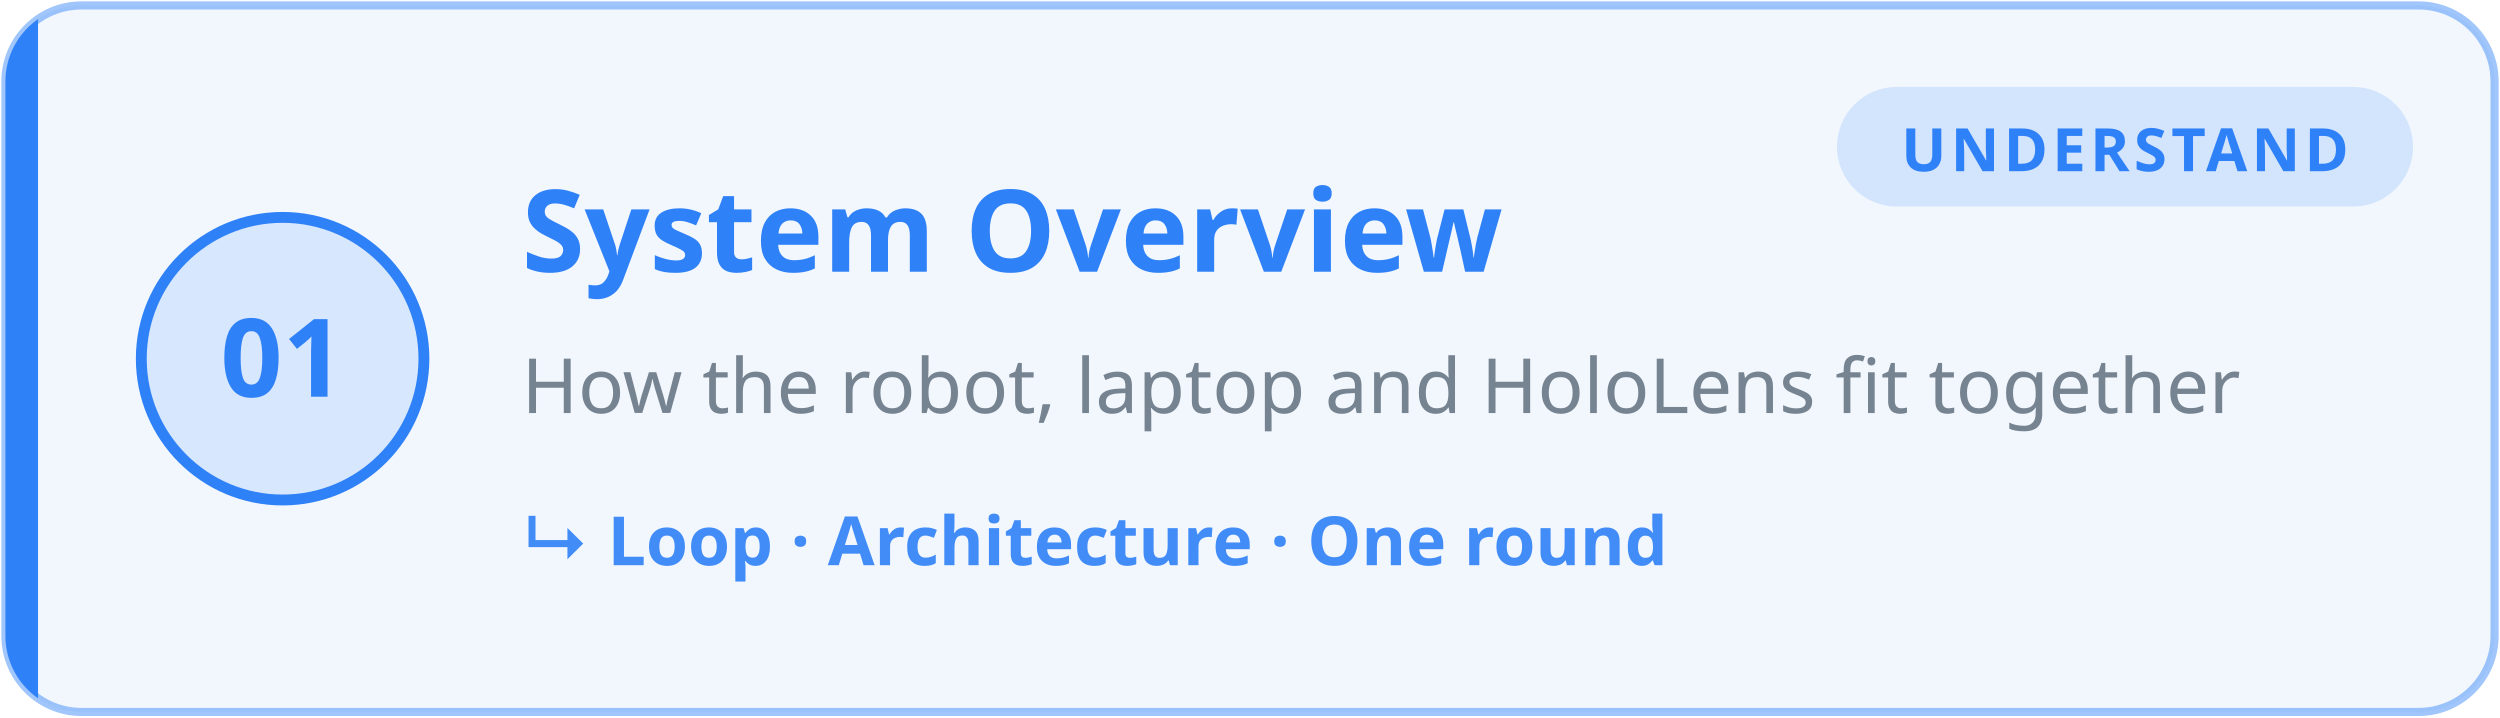
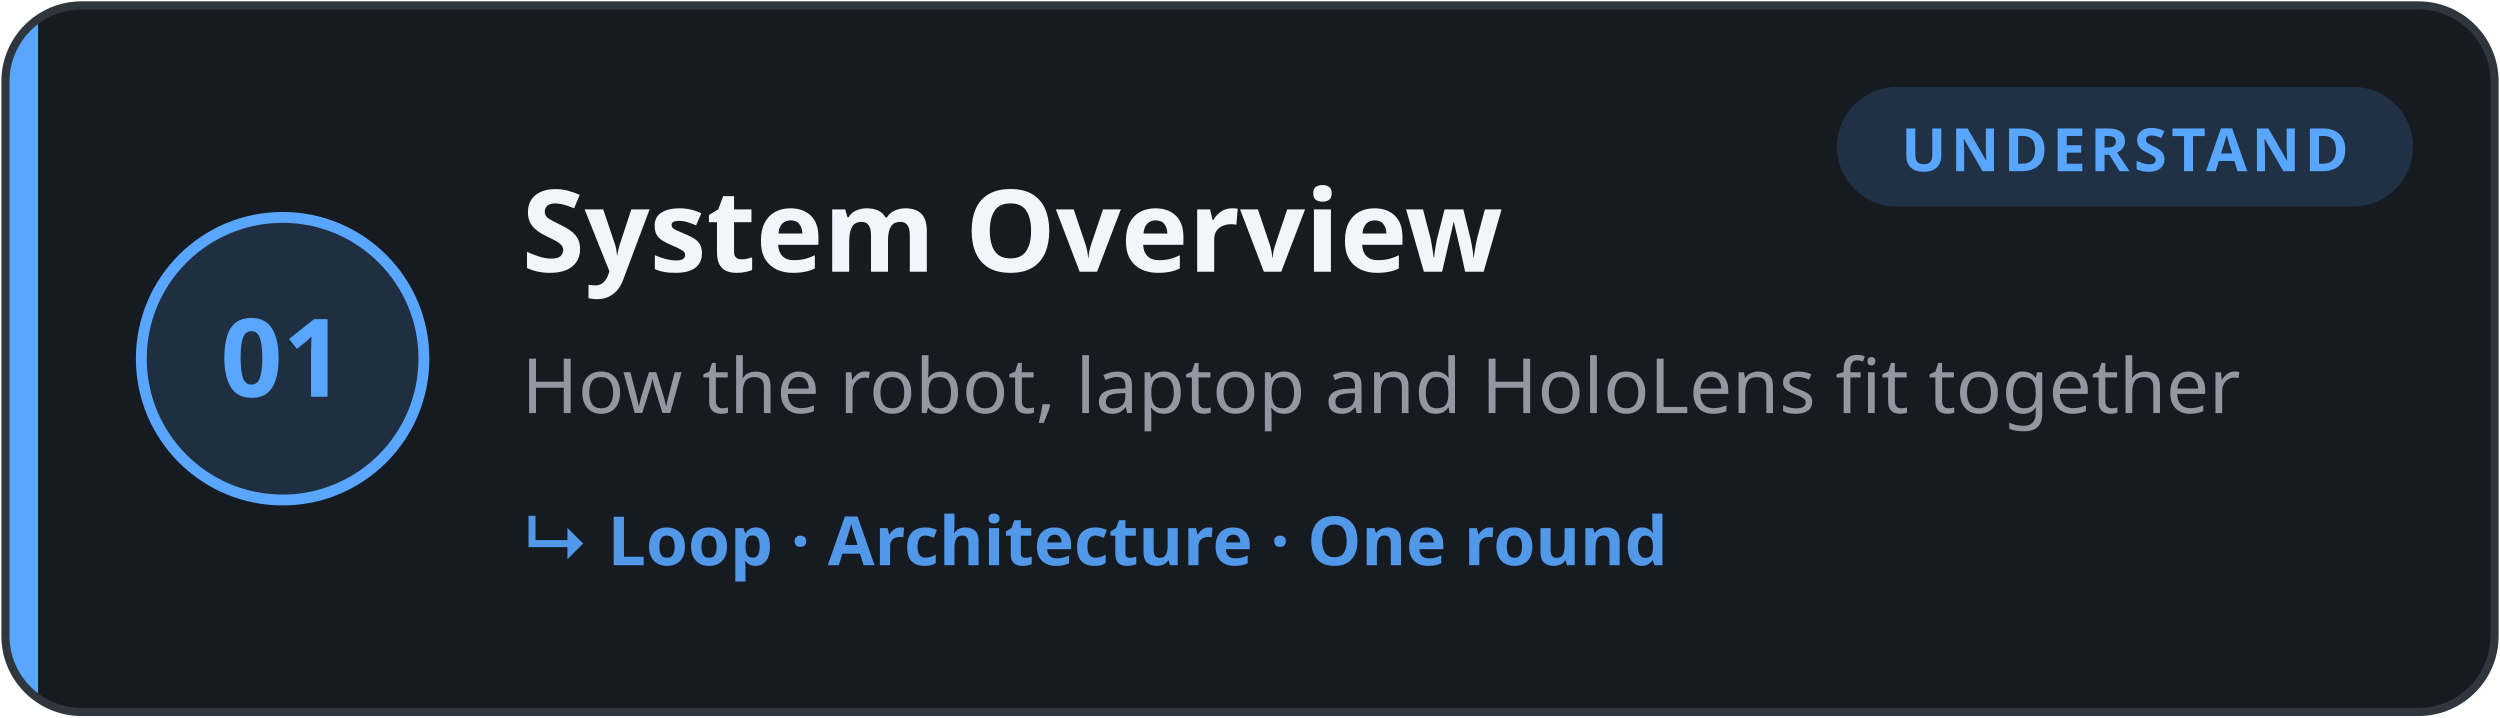
<svg xmlns="http://www.w3.org/2000/svg" width="460" height="132" viewBox="0 0 460 132">
  <defs>
    <clipPath id="card">
      <rect x="1" y="1" width="458" height="130" rx="14" />
    </clipPath>
  </defs>
-   <rect x="1" y="1" width="458" height="130" rx="14" fill="#2f81f7" fill-opacity="0.06" />
-   <rect x="0" y="0" width="7" height="132" fill="#2f81f7" clip-path="url(#card)" />
-   <rect x="1" y="1" width="458" height="130" rx="14" fill="none" stroke="#2f81f7" stroke-opacity="0.45" stroke-width="1.5" />
-   <circle cx="52" cy="66" r="26" fill="#2f81f7" fill-opacity="0.14" stroke="#2f81f7" stroke-width="2" />
-   <text x="52" y="73" text-anchor="middle" font-family="-apple-system, BlinkMacSystemFont, 'Segoe UI', 'Noto Sans', Helvetica, Arial, sans-serif" font-size="20" font-weight="700" fill="#2f81f7">01</text>
-   <rect x="338.0" y="16" width="106.0" height="22" rx="11" fill="#2f81f7" fill-opacity="0.16" />
-   <text x="391.0" y="31.5" text-anchor="middle" font-family="-apple-system, BlinkMacSystemFont, 'Segoe UI', 'Noto Sans', Helvetica, Arial, sans-serif" font-size="11" font-weight="700" letter-spacing="0.8" fill="#2f81f7">UNDERSTAND</text>
-   <text x="96" y="50" font-family="-apple-system, BlinkMacSystemFont, 'Segoe UI', 'Noto Sans', Helvetica, Arial, sans-serif" font-size="21" font-weight="700" fill="#2f81f7">System Overview</text>
-   <text x="96" y="76" font-family="-apple-system, BlinkMacSystemFont, 'Segoe UI', 'Noto Sans', Helvetica, Arial, sans-serif" font-size="14" fill="#768390">How the robot, laptop and HoloLens fit together</text>
-   <text x="96" y="104" font-family="-apple-system, BlinkMacSystemFont, 'Segoe UI', 'Noto Sans', Helvetica, Arial, sans-serif" font-size="12.5" font-weight="600" fill="#2f81f7" fill-opacity="0.9">↳ Loop · Architecture · One round</text>
+   <rect x="1" y="1" width="458" height="130" rx="14" fill="#161b22" />
+   <rect x="0" y="0" width="7" height="132" fill="#58a6ff" clip-path="url(#card)" />
+   <rect x="1" y="1" width="458" height="130" rx="14" fill="none" stroke="#30363d" stroke-width="1.5" />
+   <circle cx="52" cy="66" r="26" fill="#58a6ff" fill-opacity="0.14" stroke="#58a6ff" stroke-width="2" />
+   <text x="52" y="73" text-anchor="middle" font-family="-apple-system, BlinkMacSystemFont, 'Segoe UI', 'Noto Sans', Helvetica, Arial, sans-serif" font-size="20" font-weight="700" fill="#58a6ff">01</text>
+   <rect x="338.0" y="16" width="106.0" height="22" rx="11" fill="#58a6ff" fill-opacity="0.16" />
+   <text x="391.0" y="31.5" text-anchor="middle" font-family="-apple-system, BlinkMacSystemFont, 'Segoe UI', 'Noto Sans', Helvetica, Arial, sans-serif" font-size="11" font-weight="700" letter-spacing="0.8" fill="#58a6ff">UNDERSTAND</text>
+   <text x="96" y="50" font-family="-apple-system, BlinkMacSystemFont, 'Segoe UI', 'Noto Sans', Helvetica, Arial, sans-serif" font-size="21" font-weight="700" fill="#f0f6fc">System Overview</text>
+   <text x="96" y="76" font-family="-apple-system, BlinkMacSystemFont, 'Segoe UI', 'Noto Sans', Helvetica, Arial, sans-serif" font-size="14" fill="#9198a1">How the robot, laptop and HoloLens fit together</text>
+   <text x="96" y="104" font-family="-apple-system, BlinkMacSystemFont, 'Segoe UI', 'Noto Sans', Helvetica, Arial, sans-serif" font-size="12.5" font-weight="600" fill="#58a6ff" fill-opacity="0.9">↳ Loop · Architecture · One round</text>
</svg>
